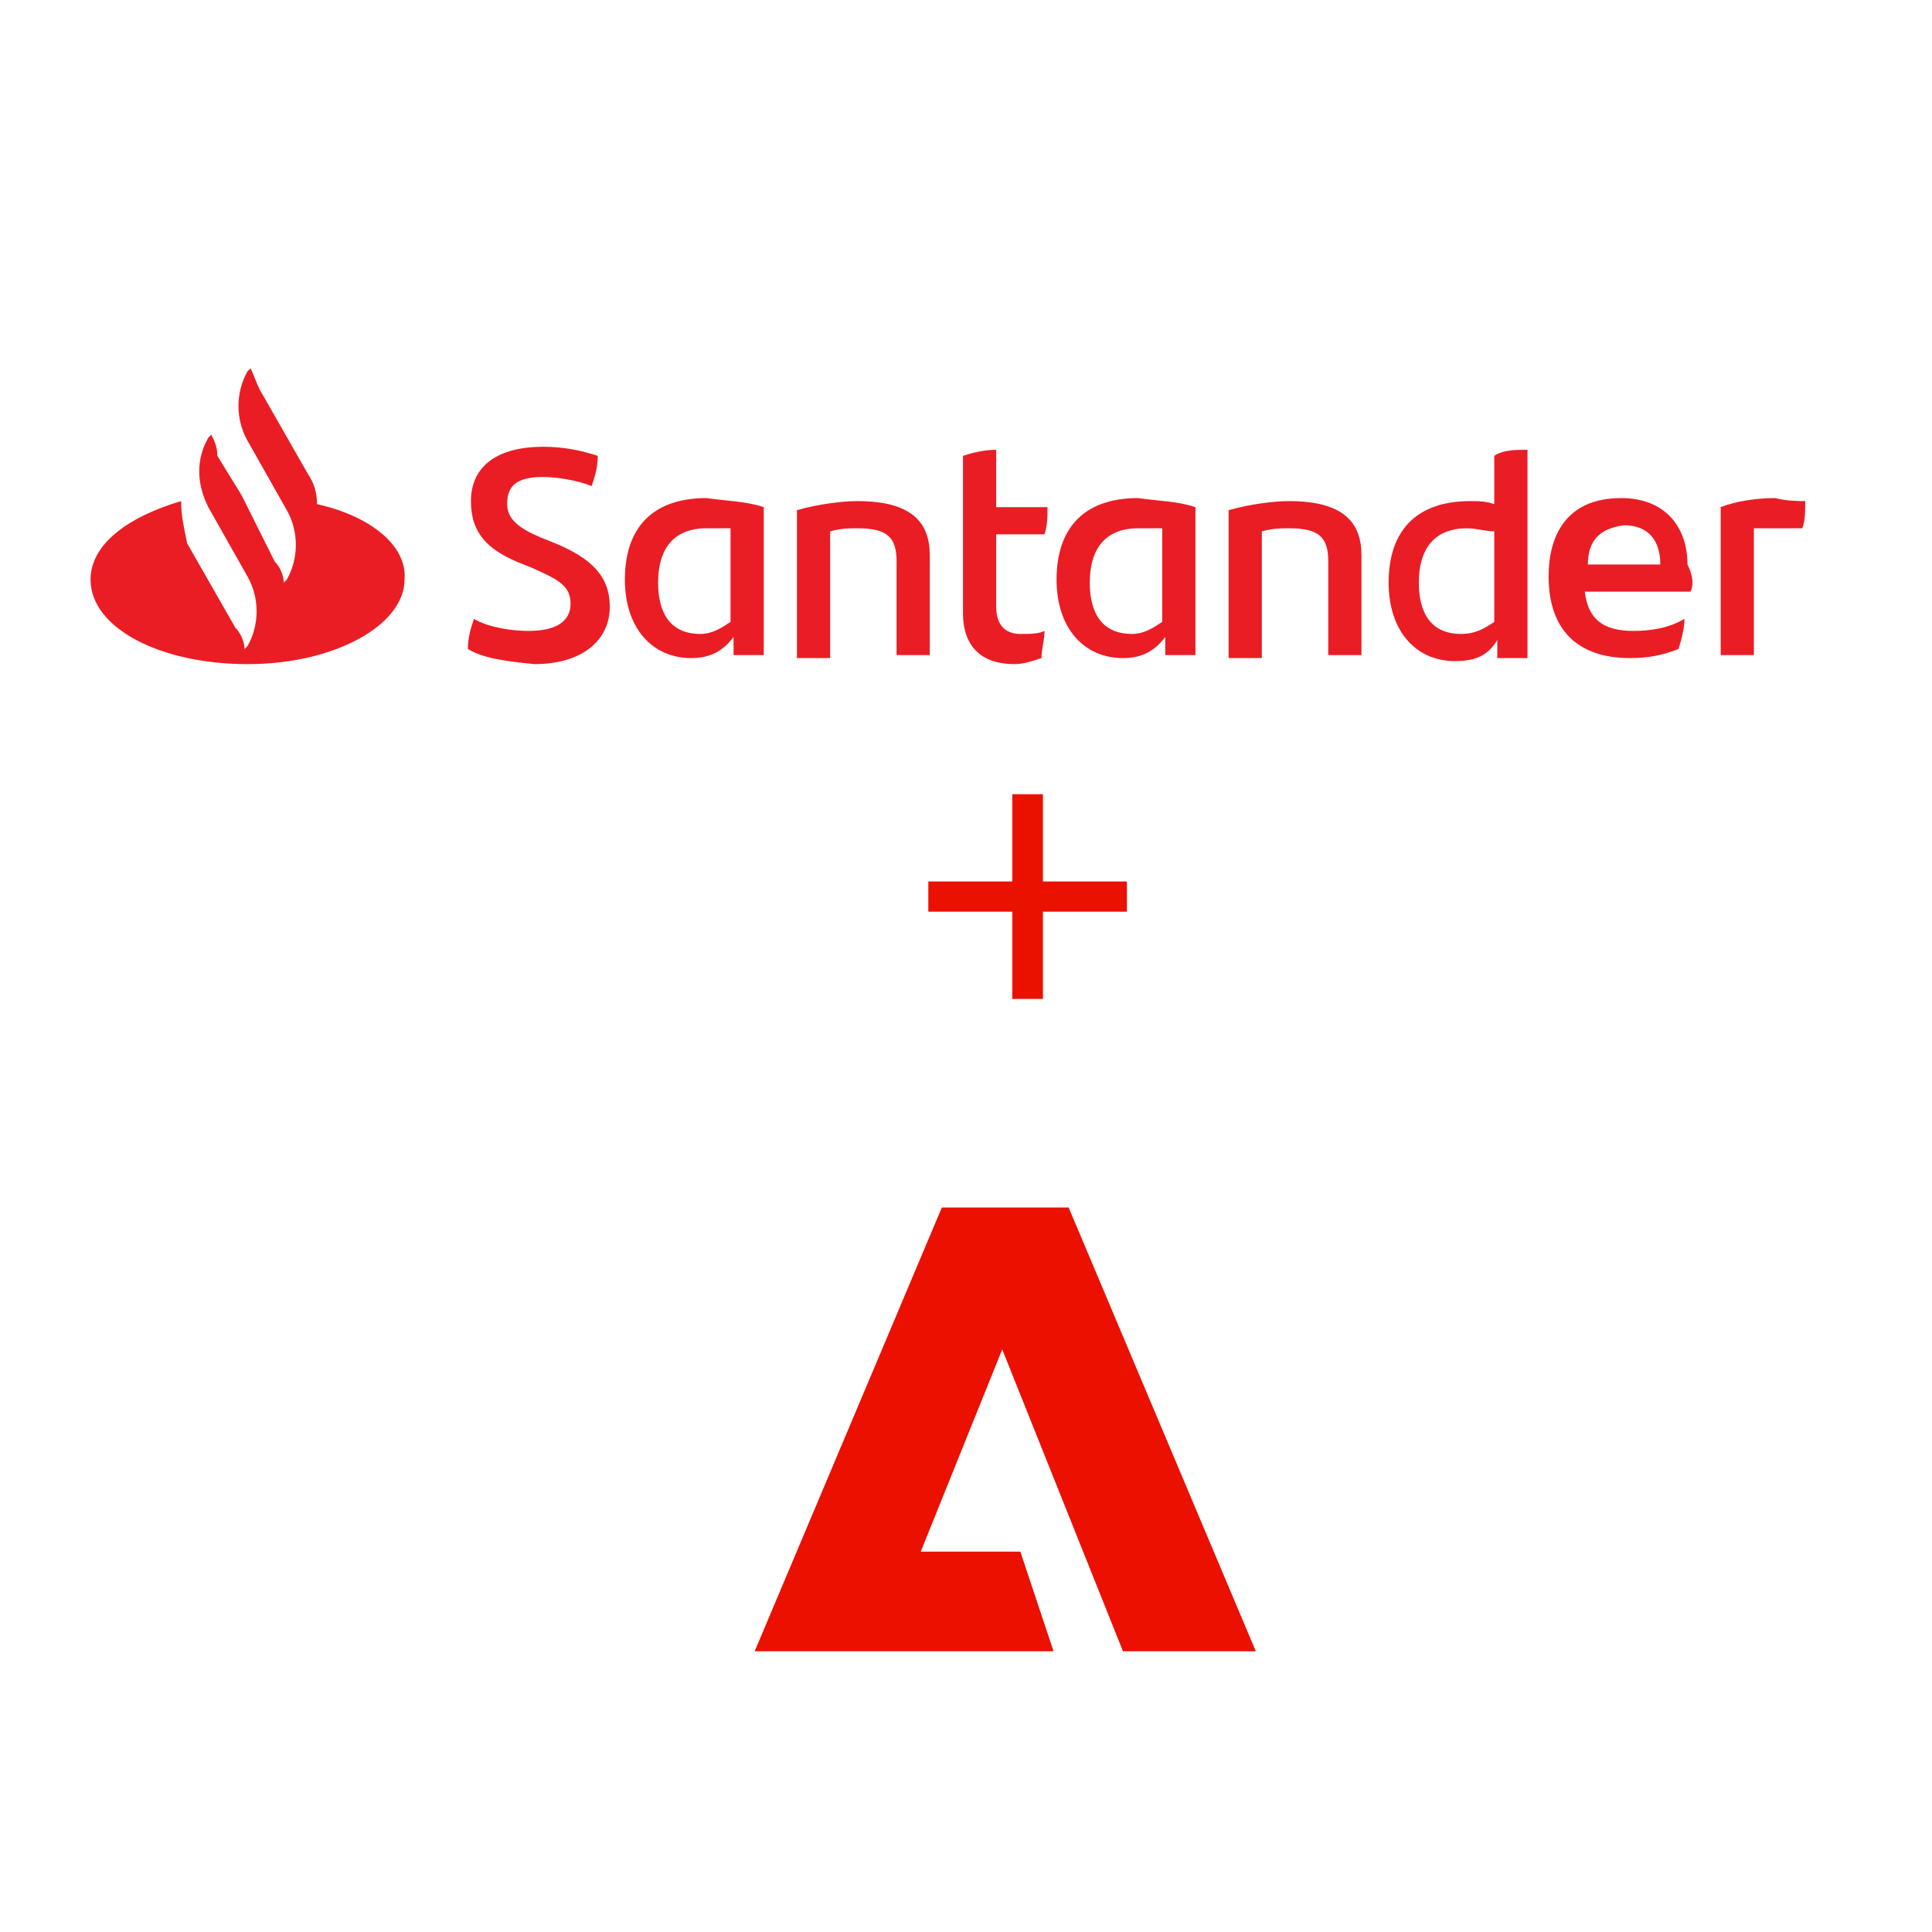
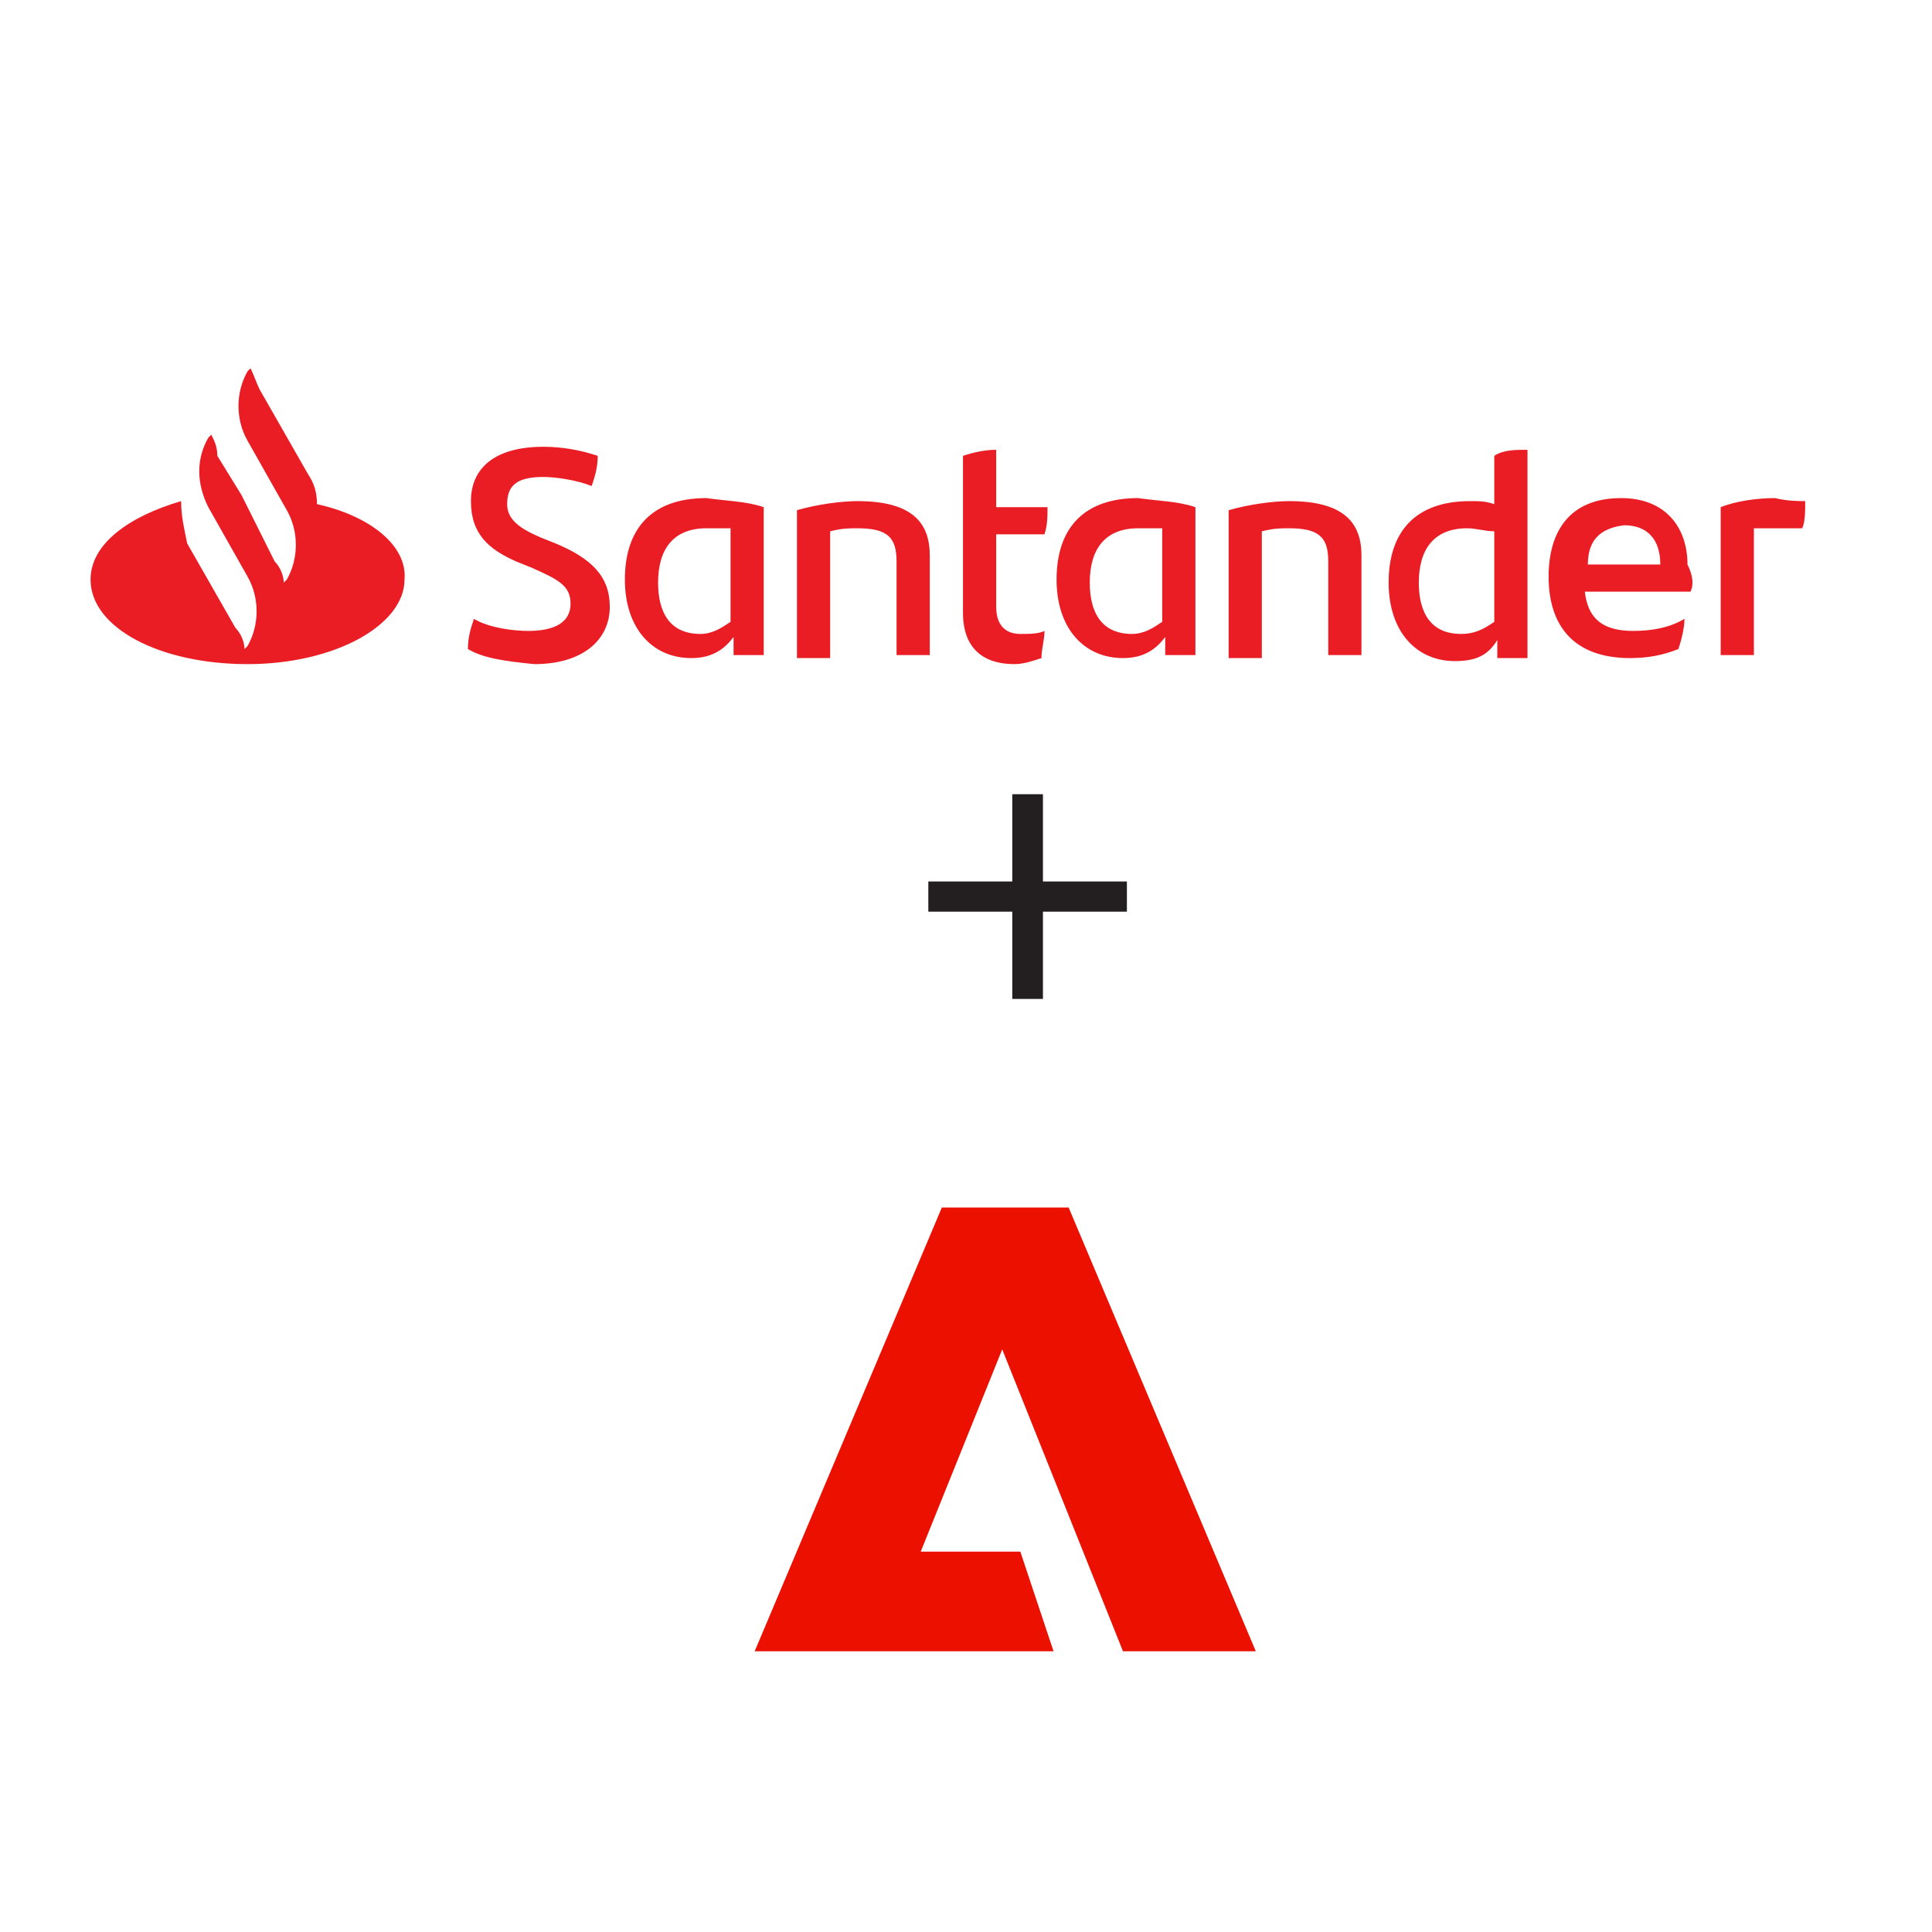
<svg xmlns="http://www.w3.org/2000/svg" version="1.1" id="Layer_1" x="0px" y="0px" viewBox="0 0 64 64" style="enable-background:new 0 0 64 64;" xml:space="preserve">
  <style type="text/css">
- 	.st0{fill:#EB1100;}
+ 	.st0{fill:#231F20;}
	.st1{font-family:'AdobeClean-ExtraBold';}
	.st2{font-size:14px;}
	.st3{fill:#EA1D25;}
	.st4{fill:#EB1000;}
</style>
  <text transform="matrix(1 0 0 1 30.0488 34.6377)" class="st0 st1 st2">+</text>
  <g id="g8" transform="translate(0,-0.4)">
    <path id="path6" class="st3" d="M10.5,17.1c0-0.4-0.1-0.7-0.3-1l-1.6-2.8c-0.1-0.2-0.2-0.5-0.3-0.7l-0.1,0.1   c-0.4,0.7-0.4,1.6,0,2.3l1.3,2.3c0.4,0.7,0.4,1.6,0,2.3l-0.1,0.1c0-0.2-0.1-0.5-0.3-0.7L8,16.8l-0.8-1.3c0-0.3-0.1-0.5-0.2-0.7   l-0.1,0.1c-0.4,0.7-0.4,1.5,0,2.3l0,0l1.3,2.3c0.4,0.7,0.4,1.6,0,2.3l-0.1,0.1c0-0.2-0.1-0.5-0.3-0.7l-1.6-2.8   C6.1,17.9,6,17.5,6,17c-1.7,0.5-3,1.4-3,2.6c0,1.6,2.3,2.8,5.2,2.8s5.2-1.3,5.2-2.8C13.5,18.5,12.3,17.5,10.5,17.1z M15.5,21.9   c0-0.4,0.1-0.7,0.2-1c0.5,0.3,1.3,0.4,1.8,0.4c0.9,0,1.4-0.3,1.4-0.9s-0.4-0.8-1.3-1.2L17.1,19c-0.9-0.4-1.5-0.9-1.5-2   s0.8-1.8,2.4-1.8c0.6,0,1.2,0.1,1.8,0.3c0,0.4-0.1,0.7-0.2,1c-0.5-0.2-1.2-0.3-1.6-0.3c-0.9,0-1.2,0.3-1.2,0.9   c0,0.5,0.4,0.8,1.1,1.1l0.5,0.2c1.2,0.5,1.8,1.1,1.8,2.1c0,1.1-0.9,1.9-2.5,1.9C16.7,22.3,16,22.2,15.5,21.9z M25.3,17.2v4.9h-1   v-0.6c-0.3,0.4-0.7,0.7-1.4,0.7c-1.3,0-2.2-1-2.2-2.6c0-1.7,0.9-2.7,2.7-2.7C24.1,17,24.7,17,25.3,17.2z M24.2,21v-3.1   c-0.2,0-0.5,0-0.8,0c-1.1,0-1.6,0.7-1.6,1.8c0,1,0.4,1.7,1.4,1.7C23.6,21.4,23.9,21.2,24.2,21z M30.8,18.8v3.3h-1.1V19   c0-0.8-0.3-1.1-1.3-1.1c-0.3,0-0.5,0-0.9,0.1v4.2h-1.1v-4.9c0.7-0.2,1.5-0.3,2-0.3C30.2,17,30.8,17.7,30.8,18.8z M33.8,21.4   c0.3,0,0.6,0,0.8-0.1c0,0.3-0.1,0.6-0.1,0.9c-0.3,0.1-0.6,0.2-0.9,0.2c-1,0-1.7-0.5-1.7-1.7v-5.2c0.3-0.1,0.7-0.2,1.1-0.2v1.9h1.7   c0,0.3,0,0.6-0.1,0.9H33v2.4C33,21.1,33.3,21.4,33.8,21.4z M39.6,17.2v4.9h-1v-0.6c-0.3,0.4-0.7,0.7-1.4,0.7c-1.3,0-2.2-1-2.2-2.6   c0-1.7,0.9-2.7,2.7-2.7C38.4,17,39,17,39.6,17.2L39.6,17.2z M38.5,21v-3.1c-0.2,0-0.5,0-0.8,0c-1.1,0-1.6,0.7-1.6,1.8   c0,1,0.4,1.7,1.4,1.7C37.9,21.4,38.2,21.2,38.5,21z M45.1,18.8v3.3H44V19c0-0.8-0.3-1.1-1.3-1.1c-0.3,0-0.5,0-0.9,0.1v4.2h-1.1   v-4.9c0.7-0.2,1.5-0.3,2-0.3C44.5,17,45.1,17.7,45.1,18.8L45.1,18.8z M50.6,15.3v6.9h-1v-0.6c-0.3,0.5-0.7,0.7-1.4,0.7   c-1.3,0-2.2-1-2.2-2.6c0-1.7,0.9-2.7,2.7-2.7c0.3,0,0.5,0,0.8,0.1v-1.6C49.8,15.3,50.2,15.3,50.6,15.3z M49.5,21v-3   c-0.3,0-0.6-0.1-0.9-0.1c-1.1,0-1.6,0.7-1.6,1.8c0,1,0.4,1.7,1.4,1.7C48.9,21.4,49.2,21.2,49.5,21L49.5,21z M56,20h-3.5   c0.1,0.9,0.6,1.3,1.6,1.3c0.6,0,1.2-0.1,1.7-0.4c0,0.3-0.1,0.7-0.2,1c-0.5,0.2-1,0.3-1.6,0.3c-1.8,0-2.7-1-2.7-2.7   c0-1.5,0.7-2.6,2.4-2.6c1.5,0,2.2,1,2.2,2.2C56.1,19.5,56.1,19.8,56,20L56,20z M52.6,19.1H55c0-0.8-0.4-1.3-1.2-1.3   C53,17.9,52.6,18.3,52.6,19.1z M59.8,17c0,0.3,0,0.7-0.1,0.9c-0.3,0-0.5,0-0.8,0s-0.5,0-0.8,0v4.2H57v-4.9c0.5-0.2,1.2-0.3,1.8-0.3   C59.2,17,59.6,17,59.8,17z" />
  </g>
  <polygon class="st4" points="33.2,44.7 30.5,51.4 33.8,51.4 34.9,54.7 25,54.7 31.2,40 35.4,40 41.6,54.7 37.2,54.7 33.2,44.7 " />
</svg>
